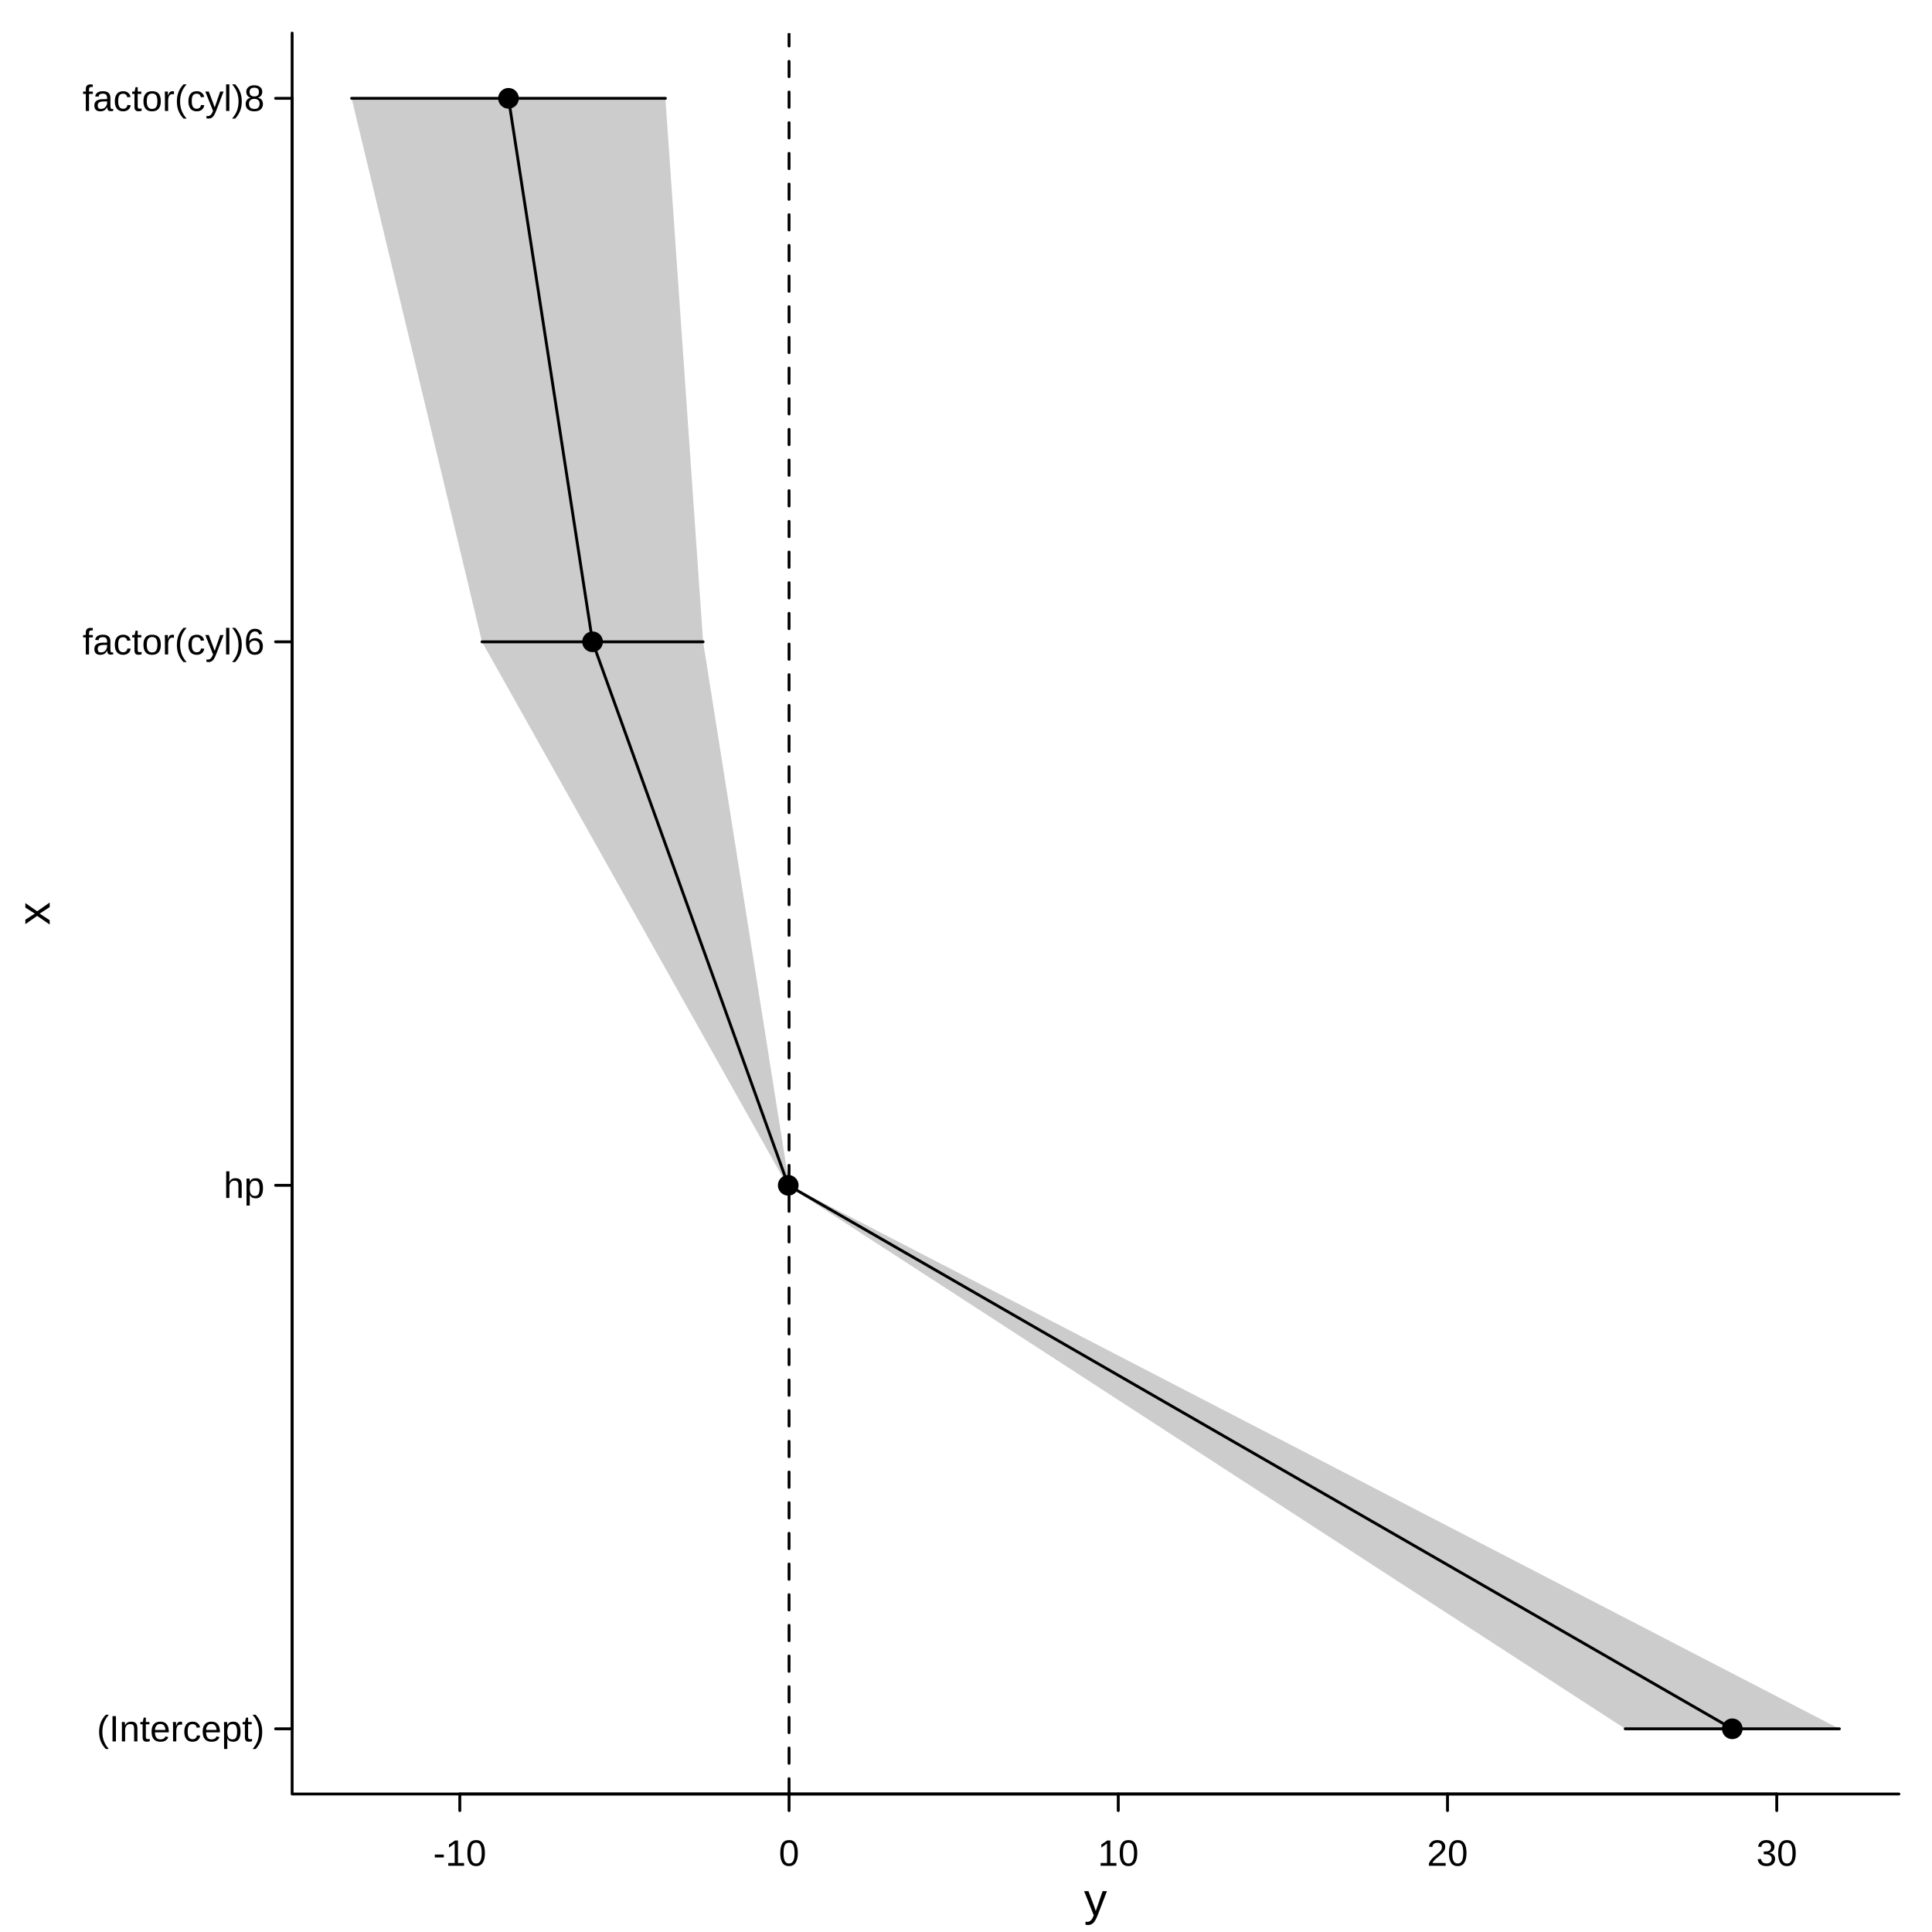
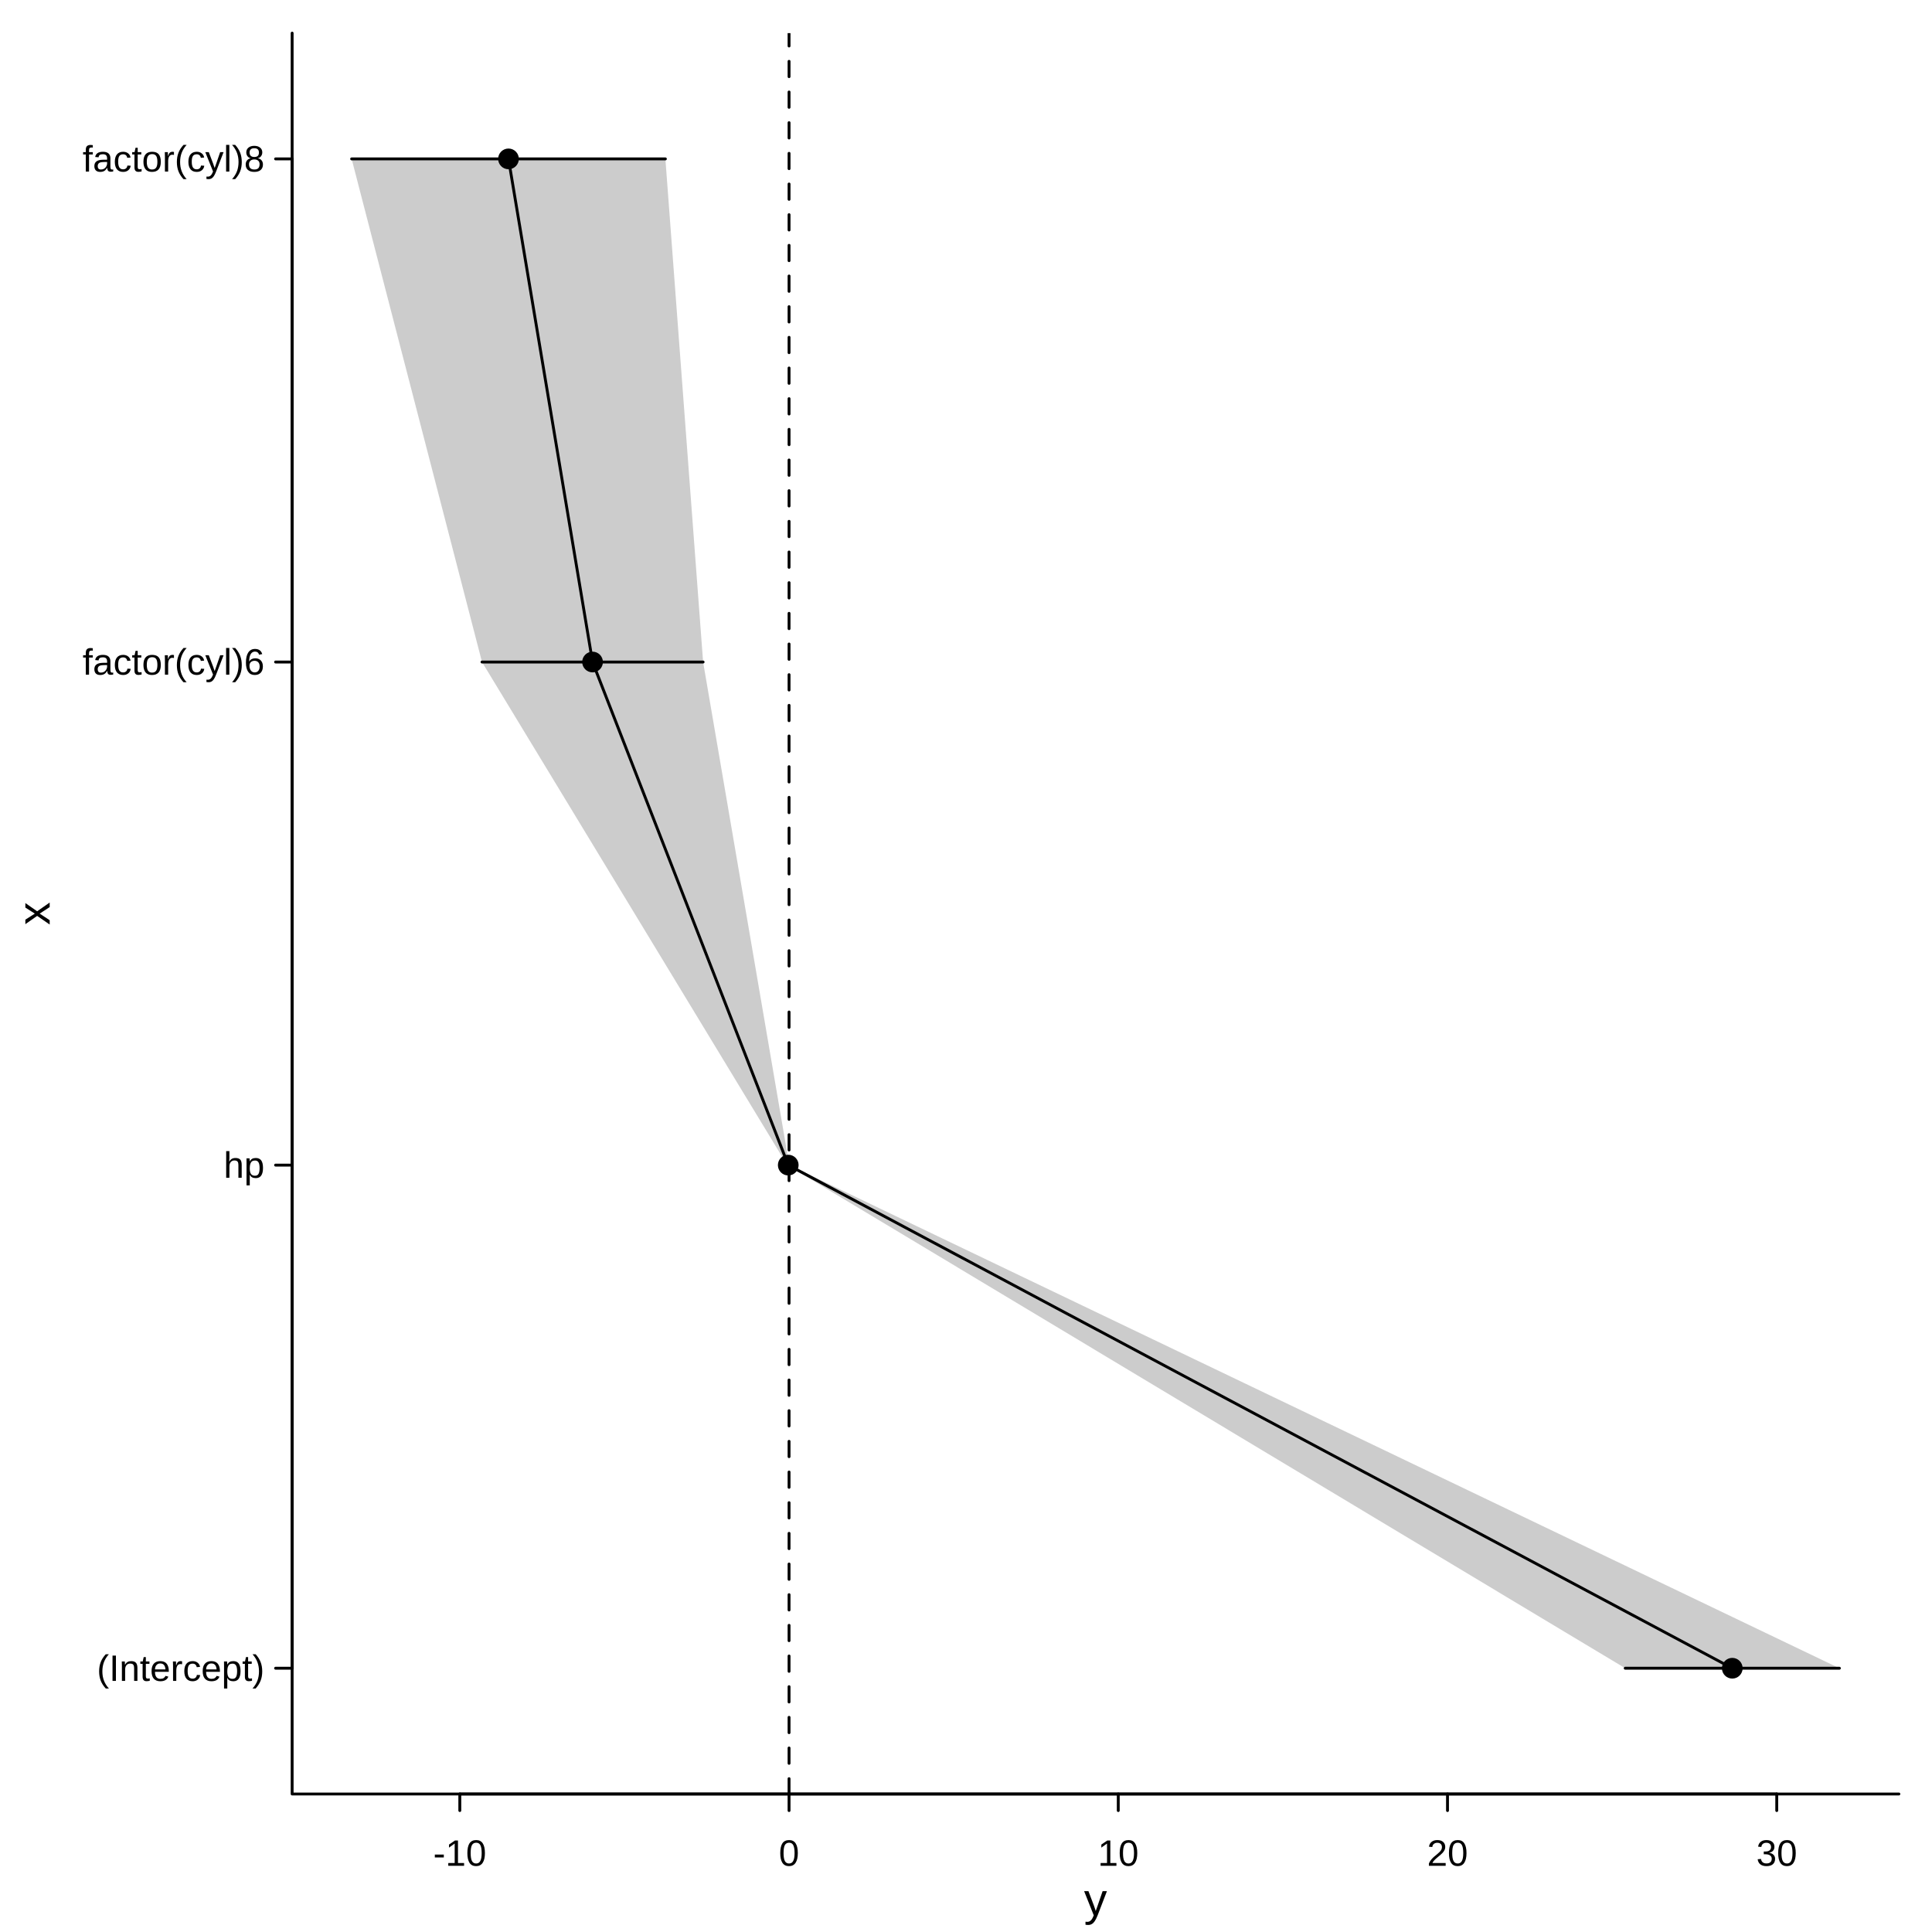
<svg xmlns="http://www.w3.org/2000/svg" width="504.00pt" height="504.00pt" viewBox="0 0 504.00 504.00">
  <g class="svglite">
    <defs>
      <style type="text/css">
    .svglite line, .svglite polyline, .svglite polygon, .svglite path, .svglite rect, .svglite circle {
      fill: none;
      stroke: #000000;
      stroke-linecap: round;
      stroke-linejoin: round;
      stroke-miterlimit: 10.00;
    }
    .svglite text {
      white-space: pre;
    }
    .svglite g.glyphgroup path {
      fill: inherit;
      stroke: none;
    }
  </style>
    </defs>
    <rect width="100%" height="100%" style="stroke: none; fill: #FFFFFF;" />
    <defs>
      <clipPath id="cpMC4wMHw1MDQuMDB8MC4wMHw1MDQuMDA=">
        <rect x="0.00" y="0.00" width="504.00" height="504.00" />
      </clipPath>
    </defs>
    <g clip-path="url(#cpMC4wMHw1MDQuMDB8MC4wMHw1MDQuMDA=)">
      <text x="285.78" y="499.68" text-anchor="middle" style="font-size: 12.00px; font-family: &quot;Liberation Sans&quot;;" textLength="6.00px" lengthAdjust="spacingAndGlyphs">y</text>
      <text transform="translate(12.96,238.32) rotate(-90)" text-anchor="middle" style="font-size: 12.00px; font-family: &quot;Liberation Sans&quot;;" textLength="6.00px" lengthAdjust="spacingAndGlyphs">x</text>
      <line x1="119.95" y1="468.00" x2="463.50" y2="468.00" style="stroke-width: 0.75;" />
      <line x1="119.95" y1="468.00" x2="119.95" y2="472.32" style="stroke-width: 0.75;" />
      <line x1="205.84" y1="468.00" x2="205.84" y2="472.32" style="stroke-width: 0.75;" />
      <line x1="291.72" y1="468.00" x2="291.72" y2="472.32" style="stroke-width: 0.75;" />
      <line x1="377.61" y1="468.00" x2="377.61" y2="472.32" style="stroke-width: 0.75;" />
      <line x1="463.50" y1="468.00" x2="463.50" y2="472.32" style="stroke-width: 0.75;" />
      <text x="119.95" y="486.72" text-anchor="middle" style="font-size: 9.60px; font-family: &quot;Liberation Sans&quot;;" textLength="13.84px" lengthAdjust="spacingAndGlyphs">-10</text>
      <text x="205.84" y="486.72" text-anchor="middle" style="font-size: 9.60px; font-family: &quot;Liberation Sans&quot;;" textLength="5.33px" lengthAdjust="spacingAndGlyphs">0</text>
      <text x="291.72" y="486.72" text-anchor="middle" style="font-size: 9.60px; font-family: &quot;Liberation Sans&quot;;" textLength="10.66px" lengthAdjust="spacingAndGlyphs">10</text>
      <text x="377.61" y="486.72" text-anchor="middle" style="font-size: 9.60px; font-family: &quot;Liberation Sans&quot;;" textLength="10.66px" lengthAdjust="spacingAndGlyphs">20</text>
      <text x="463.50" y="486.72" text-anchor="middle" style="font-size: 9.60px; font-family: &quot;Liberation Sans&quot;;" textLength="10.66px" lengthAdjust="spacingAndGlyphs">30</text>
-       <line x1="76.21" y1="450.99" x2="76.21" y2="25.65" style="stroke-width: 0.75;" />
-       <line x1="76.21" y1="450.99" x2="71.89" y2="450.99" style="stroke-width: 0.75;" />
-       <line x1="76.21" y1="309.21" x2="71.89" y2="309.21" style="stroke-width: 0.75;" />
-       <line x1="76.21" y1="167.43" x2="71.89" y2="167.43" style="stroke-width: 0.75;" />
-       <line x1="76.21" y1="25.65" x2="71.89" y2="25.65" style="stroke-width: 0.75;" />
-       <text x="69.01" y="454.28" text-anchor="end" style="font-size: 9.60px; font-family: &quot;Liberation Sans&quot;;" textLength="43.69px" lengthAdjust="spacingAndGlyphs">(Intercept)</text>
-       <text x="69.01" y="312.51" text-anchor="end" style="font-size: 9.60px; font-family: &quot;Liberation Sans&quot;;" textLength="10.66px" lengthAdjust="spacingAndGlyphs">hp</text>
-       <text x="69.01" y="170.73" text-anchor="end" style="font-size: 9.60px; font-family: &quot;Liberation Sans&quot;;" textLength="47.41px" lengthAdjust="spacingAndGlyphs">factor(cyl)6</text>
-       <text x="69.01" y="28.95" text-anchor="end" style="font-size: 9.60px; font-family: &quot;Liberation Sans&quot;;" textLength="47.41px" lengthAdjust="spacingAndGlyphs">factor(cyl)8</text>
+       <line x1="76.21" y1="435.19" x2="76.21" y2="41.45" style="stroke-width: 0.75;" />
+       <line x1="76.21" y1="435.19" x2="71.89" y2="435.19" style="stroke-width: 0.75;" />
+       <line x1="76.21" y1="303.94" x2="71.89" y2="303.94" style="stroke-width: 0.75;" />
+       <line x1="76.21" y1="172.70" x2="71.89" y2="172.70" style="stroke-width: 0.75;" />
+       <line x1="76.21" y1="41.45" x2="71.89" y2="41.45" style="stroke-width: 0.75;" />
+       <text x="69.01" y="438.49" text-anchor="end" style="font-size: 9.60px; font-family: &quot;Liberation Sans&quot;;" textLength="43.69px" lengthAdjust="spacingAndGlyphs">(Intercept)</text>
+       <text x="69.01" y="307.24" text-anchor="end" style="font-size: 9.60px; font-family: &quot;Liberation Sans&quot;;" textLength="10.66px" lengthAdjust="spacingAndGlyphs">hp</text>
+       <text x="69.01" y="175.99" text-anchor="end" style="font-size: 9.60px; font-family: &quot;Liberation Sans&quot;;" textLength="47.41px" lengthAdjust="spacingAndGlyphs">factor(cyl)6</text>
+       <text x="69.01" y="44.75" text-anchor="end" style="font-size: 9.60px; font-family: &quot;Liberation Sans&quot;;" textLength="47.41px" lengthAdjust="spacingAndGlyphs">factor(cyl)8</text>
      <polyline points="76.21,8.64 76.21,468.00 495.36,468.00 " style="stroke-width: 0.75;" />
    </g>
    <defs>
      <clipPath id="cpNzYuMjF8NDk1LjM2fDguNjR8NDY4LjAw">
        <rect x="76.21" y="8.64" width="419.15" height="459.36" />
      </clipPath>
    </defs>
    <g clip-path="url(#cpNzYuMjF8NDk1LjM2fDguNjR8NDY4LjAw)">
-       <line x1="423.97" y1="450.99" x2="479.84" y2="450.99" style="stroke-width: 0.75;" />
-       <line x1="205.36" y1="309.21" x2="205.90" y2="309.21" style="stroke-width: 0.75;" />
-       <line x1="125.74" y1="167.43" x2="183.42" y2="167.43" style="stroke-width: 0.75;" />
-       <line x1="91.73" y1="25.65" x2="173.58" y2="25.65" style="stroke-width: 0.75;" />
-       <circle cx="451.90" cy="450.99" r="2.70" style="stroke-width: 0.75; stroke: none; fill: #000000;" />
-       <circle cx="205.63" cy="309.21" r="2.70" style="stroke-width: 0.75; stroke: none; fill: #000000;" />
-       <circle cx="154.58" cy="167.43" r="2.70" style="stroke-width: 0.75; stroke: none; fill: #000000;" />
-       <circle cx="132.65" cy="25.65" r="2.70" style="stroke-width: 0.75; stroke: none; fill: #000000;" />
-       <polygon points="423.97,450.99 205.36,309.21 125.74,167.43 91.73,25.65 173.58,25.65 183.42,167.43 205.90,309.21 479.84,450.99 " style="stroke-width: 0.75; stroke: none; fill: #000000; fill-opacity: 0.20;" />
-       <polyline points="451.90,450.99 205.63,309.21 154.58,167.43 132.65,25.65 " style="stroke-width: 0.75;" />
+       <line x1="423.97" y1="435.19" x2="479.84" y2="435.19" style="stroke-width: 0.75;" />
+       <line x1="205.36" y1="303.94" x2="205.90" y2="303.94" style="stroke-width: 0.75;" />
+       <line x1="125.74" y1="172.70" x2="183.42" y2="172.70" style="stroke-width: 0.75;" />
+       <line x1="91.73" y1="41.45" x2="173.58" y2="41.45" style="stroke-width: 0.75;" />
+       <circle cx="451.90" cy="435.19" r="2.70" style="stroke-width: 0.75; stroke: none; fill: #000000;" />
+       <circle cx="205.63" cy="303.94" r="2.70" style="stroke-width: 0.75; stroke: none; fill: #000000;" />
+       <circle cx="154.58" cy="172.70" r="2.70" style="stroke-width: 0.75; stroke: none; fill: #000000;" />
+       <circle cx="132.65" cy="41.45" r="2.70" style="stroke-width: 0.75; stroke: none; fill: #000000;" />
+       <polygon points="423.97,435.19 205.36,303.94 125.74,172.70 91.73,41.45 173.58,41.45 183.42,172.70 205.90,303.94 479.84,435.19 " style="stroke-width: 0.75; stroke: none; fill: #000000; fill-opacity: 0.20;" />
+       <polyline points="451.90,435.19 205.63,303.94 154.58,172.70 132.65,41.45 " style="stroke-width: 0.75;" />
      <line x1="205.84" y1="468.00" x2="205.84" y2="8.64" style="stroke-width: 0.75; stroke-dasharray: 4.00,4.00;" />
    </g>
  </g>
</svg>
